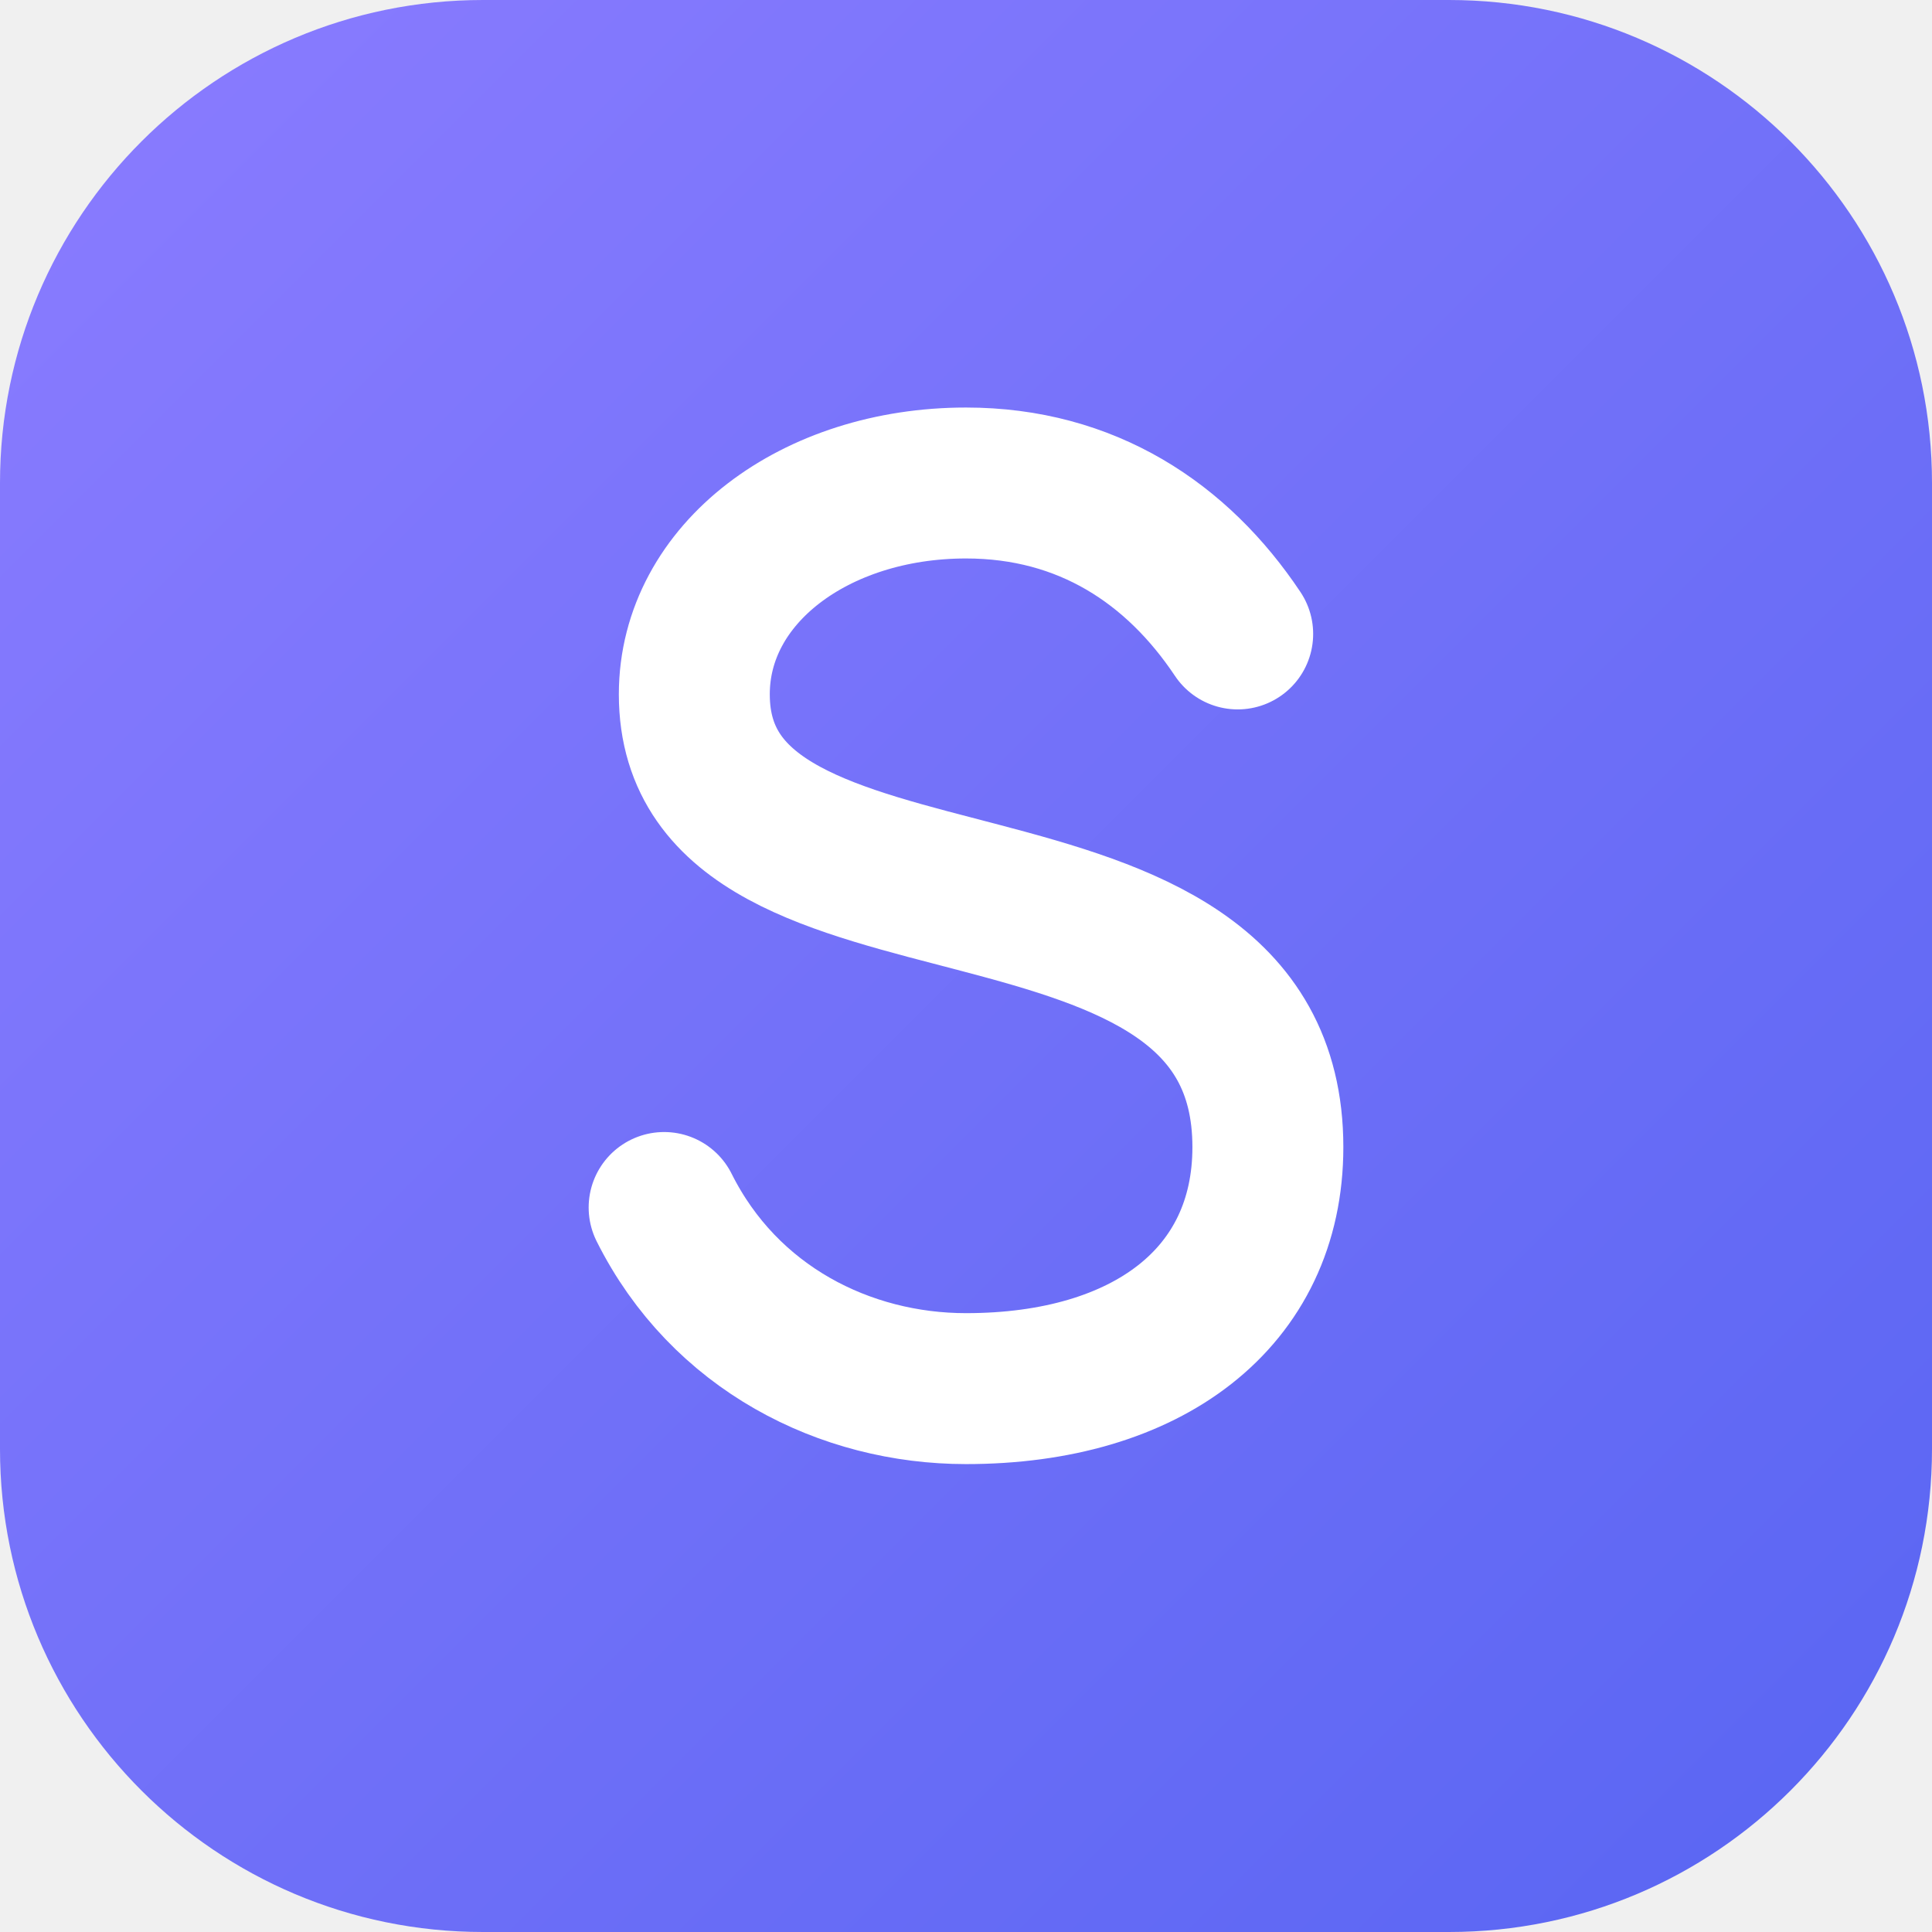
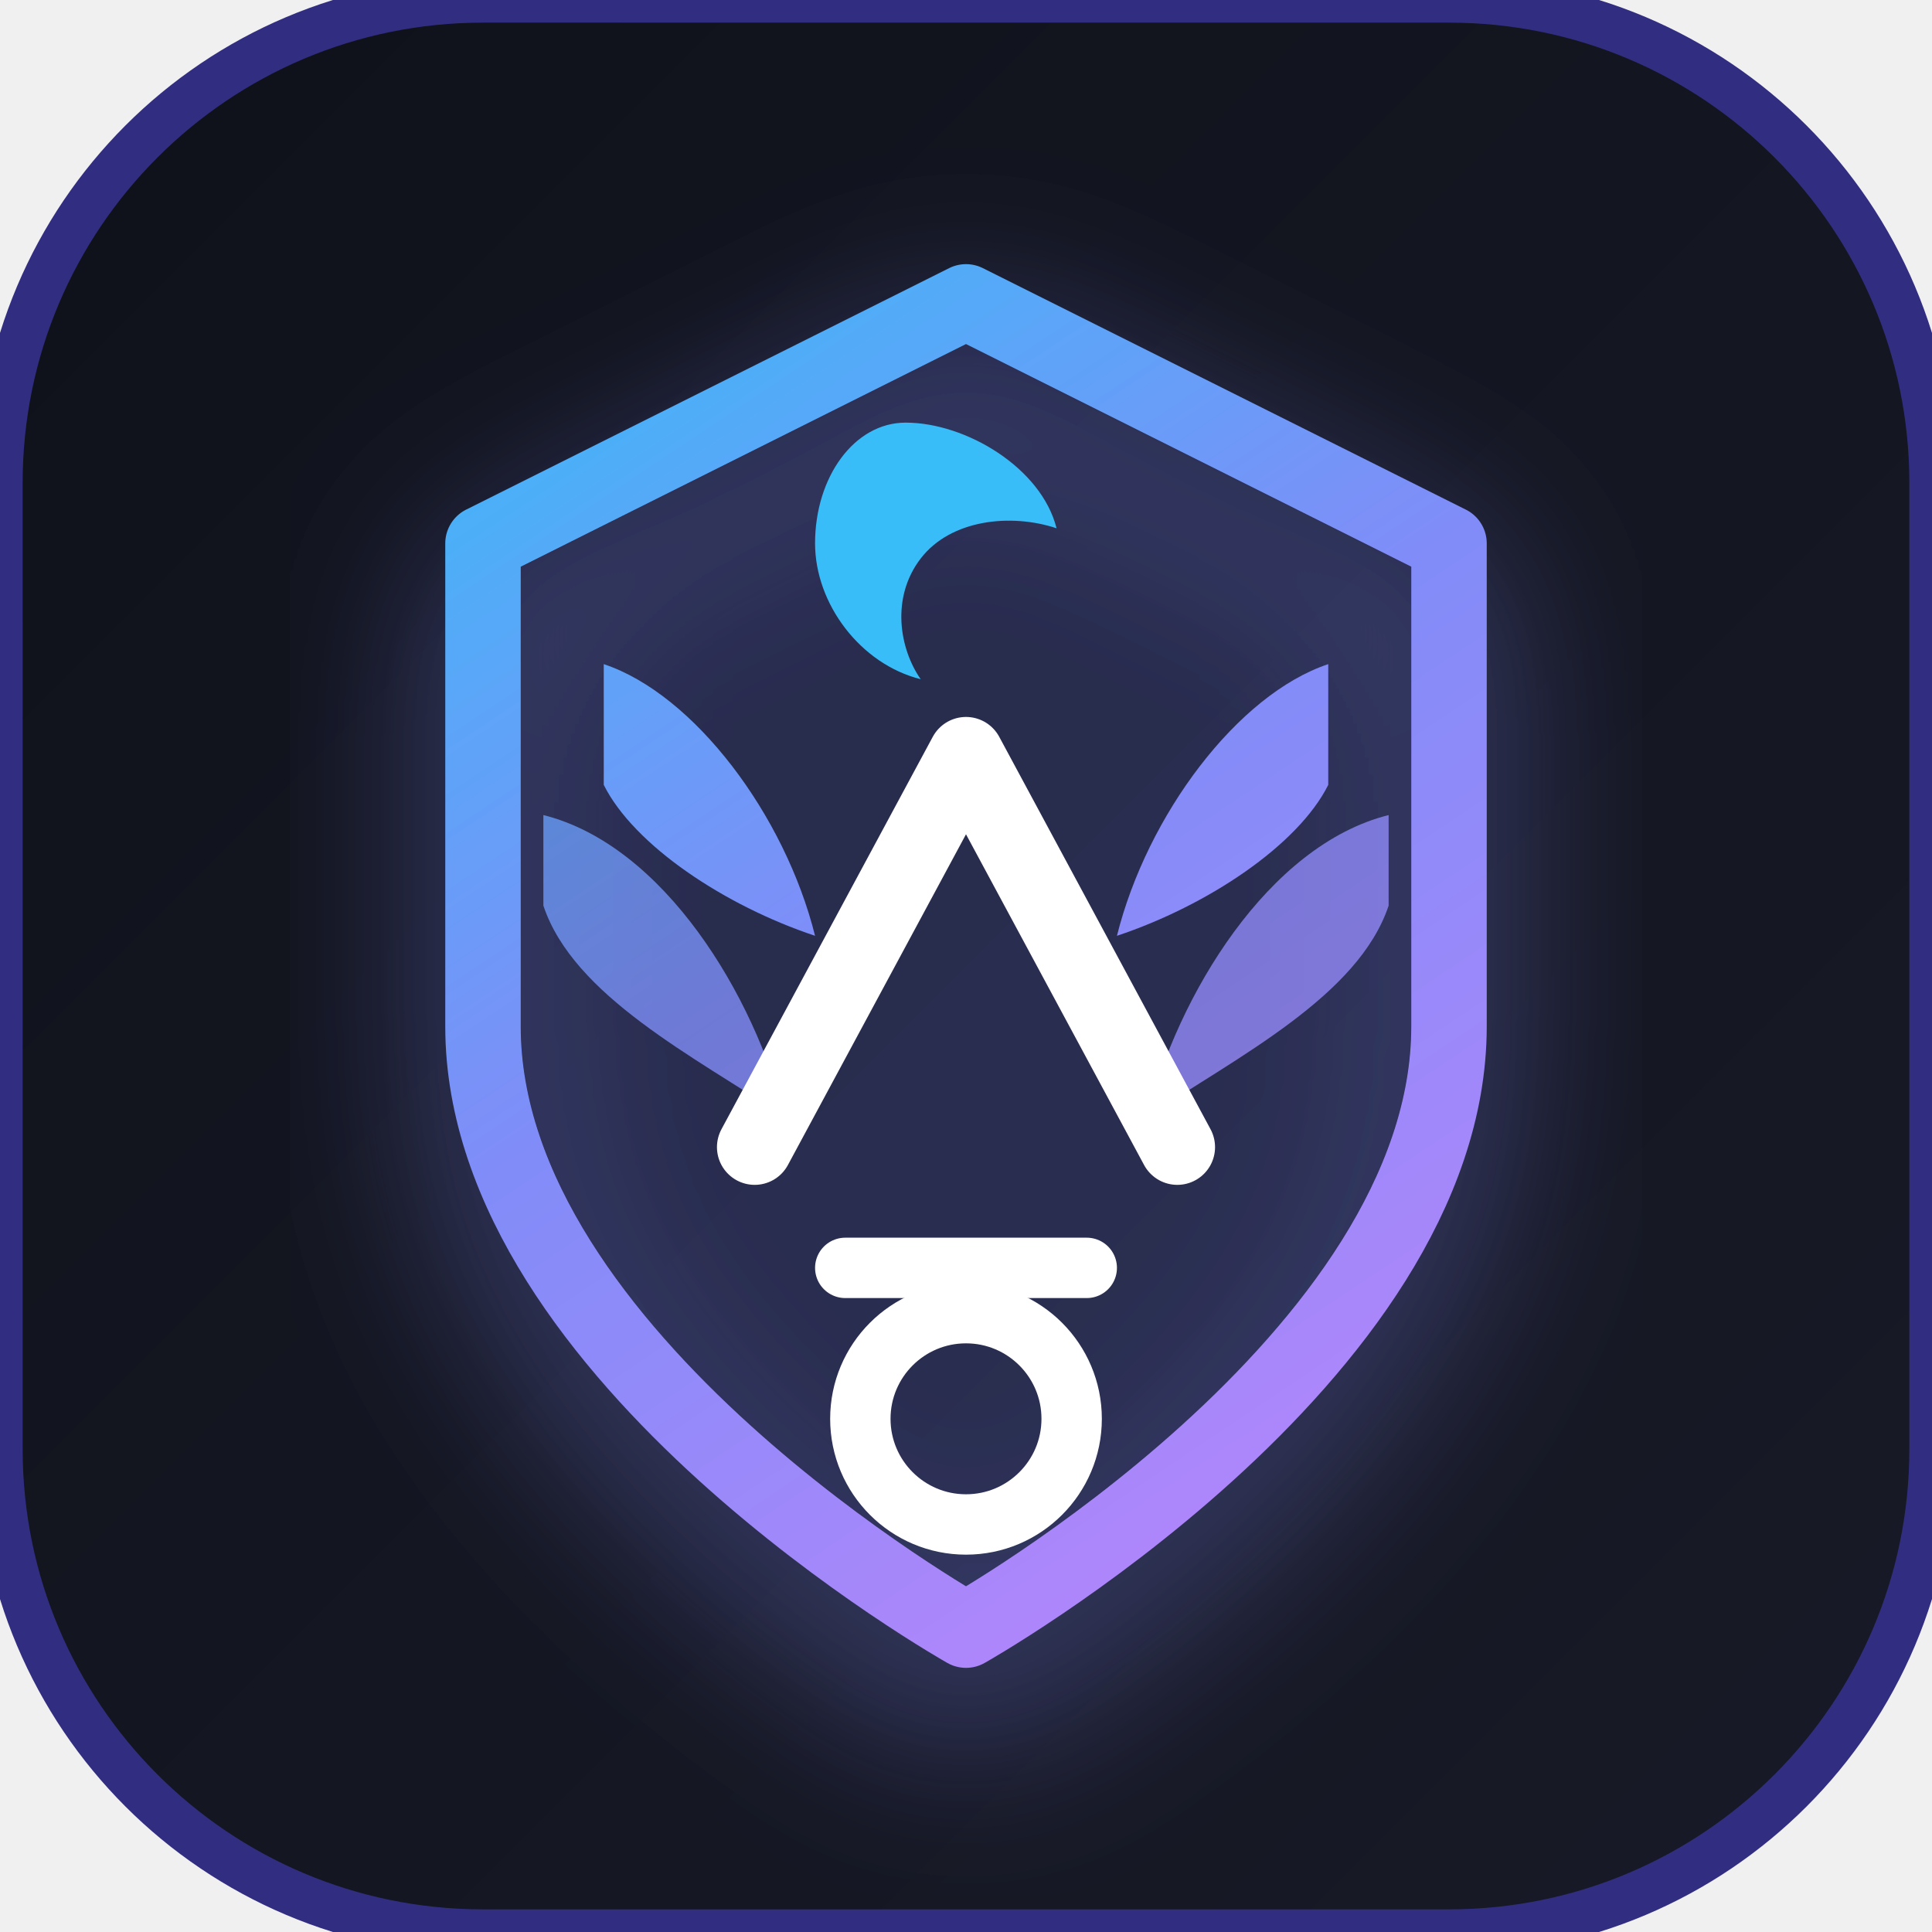
- <svg xmlns="http://www.w3.org/2000/svg" viewBox="0 0 64 64">
+ <svg xmlns="http://www.w3.org/2000/svg" viewBox="0 0 64 64" fill="none">
  <defs>
-     <linearGradient id="g" x1="0" y1="0" x2="1" y2="1">
-       <stop offset="0" stop-color="#8b7cff" />
-       <stop offset="1" stop-color="#5865f2" />
+     <linearGradient id="bgGrad" x1="0" y1="0" x2="64" y2="64" gradientUnits="userSpaceOnUse">
+       <stop offset="0%" stop-color="#0f111a" />
+       <stop offset="100%" stop-color="#181a27" />
    </linearGradient>
+     <linearGradient id="crestGrad" x1="16" y1="8" x2="48" y2="56" gradientUnits="userSpaceOnUse">
+       <stop offset="0%" stop-color="#38bdf8" />
+       <stop offset="45%" stop-color="#818cf8" />
+       <stop offset="100%" stop-color="#c084fc" />
+     </linearGradient>
+     <filter id="glow" x="-20%" y="-20%" width="140%" height="140%">
+       <feDropShadow dx="0" dy="2" stdDeviation="3" flood-color="#818cf8" flood-opacity="0.5" />
+     </filter>
  </defs>
-   <rect width="64" height="64" rx="16" fill="url(#g)" />
-   <path d="M22 40c2 4 6 6 10 6 6 0 10-3 10-8 0-11-19-6-19-15 0-4 4-7 9-7 4 0 7 2 9 5" fill="none" stroke="#fff" stroke-width="5" stroke-linecap="round" />
+   <rect width="64" height="64" rx="16" fill="url(#bgGrad)" stroke="#312e81" stroke-width="1.5" />
+   <path d="M16 18 L32 10 L48 18 V34 C48 45 32 54 32 54 C32 54 16 45 16 34 Z" stroke="url(#crestGrad)" stroke-width="2.5" stroke-linejoin="round" fill="#1e1b4b" fill-opacity="0.3" filter="url(#glow)" />
+   <path d="M30 14 C32 14 34.5 15.5 35 17.5 C33.5 17 31.5 17.2 30.5 18.5 C29.5 19.8 29.8 21.5 30.5 22.5 C28.5 22 27 20 27 18 C27 15.8 28.3 14 30 14 Z" fill="#38bdf8" />
+   <path d="M20 22 C23 23 26 27 27 31 C24 30 21 28 20 26 Z" fill="url(#crestGrad)" />
+   <path d="M18 27 C22 28 25 33 26 37 C23 35 19 33 18 30 Z" fill="url(#crestGrad)" opacity="0.8" />
+   <path d="M44 22 C41 23 38 27 37 31 C40 30 43 28 44 26 Z" fill="url(#crestGrad)" />
+   <path d="M46 27 C42 28 39 33 38 37 C41 35 45 33 46 30 Z" fill="url(#crestGrad)" opacity="0.8" />
+   <path d="M32 25 L25 38 M32 25 L39 38" stroke="#ffffff" stroke-width="2.5" stroke-linecap="round" stroke-linejoin="round" />
+   <line x1="28" y1="42" x2="36" y2="42" stroke="#ffffff" stroke-width="2" stroke-linecap="round" />
+   <circle cx="32" cy="47" r="3.5" stroke="#ffffff" stroke-width="2" fill="none" />
</svg>
